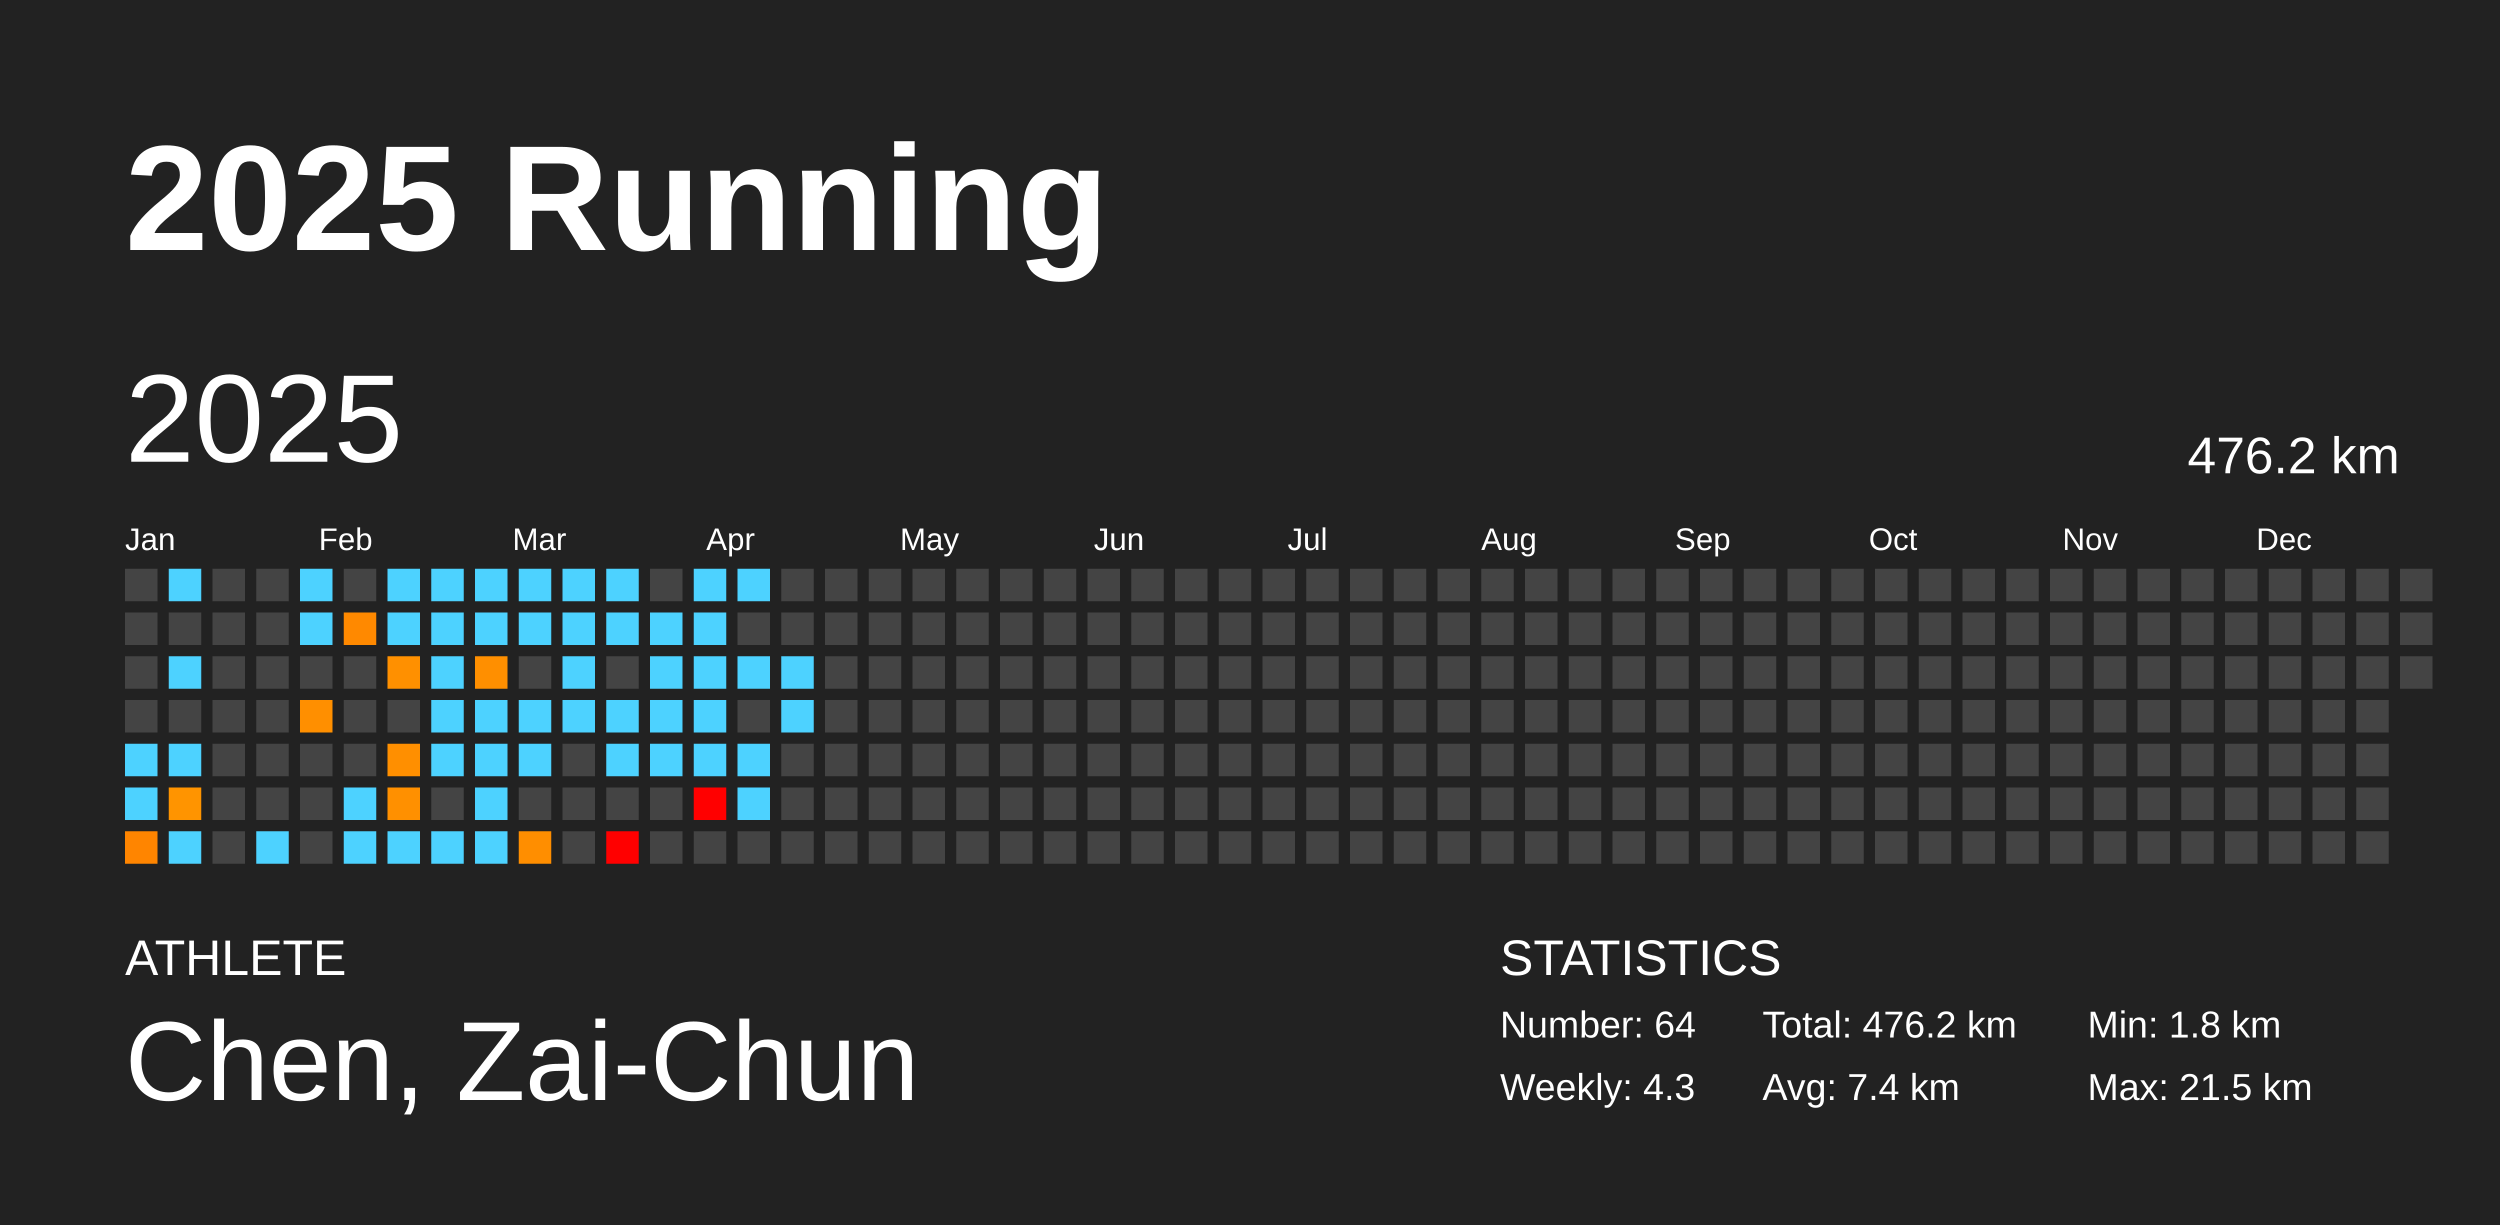
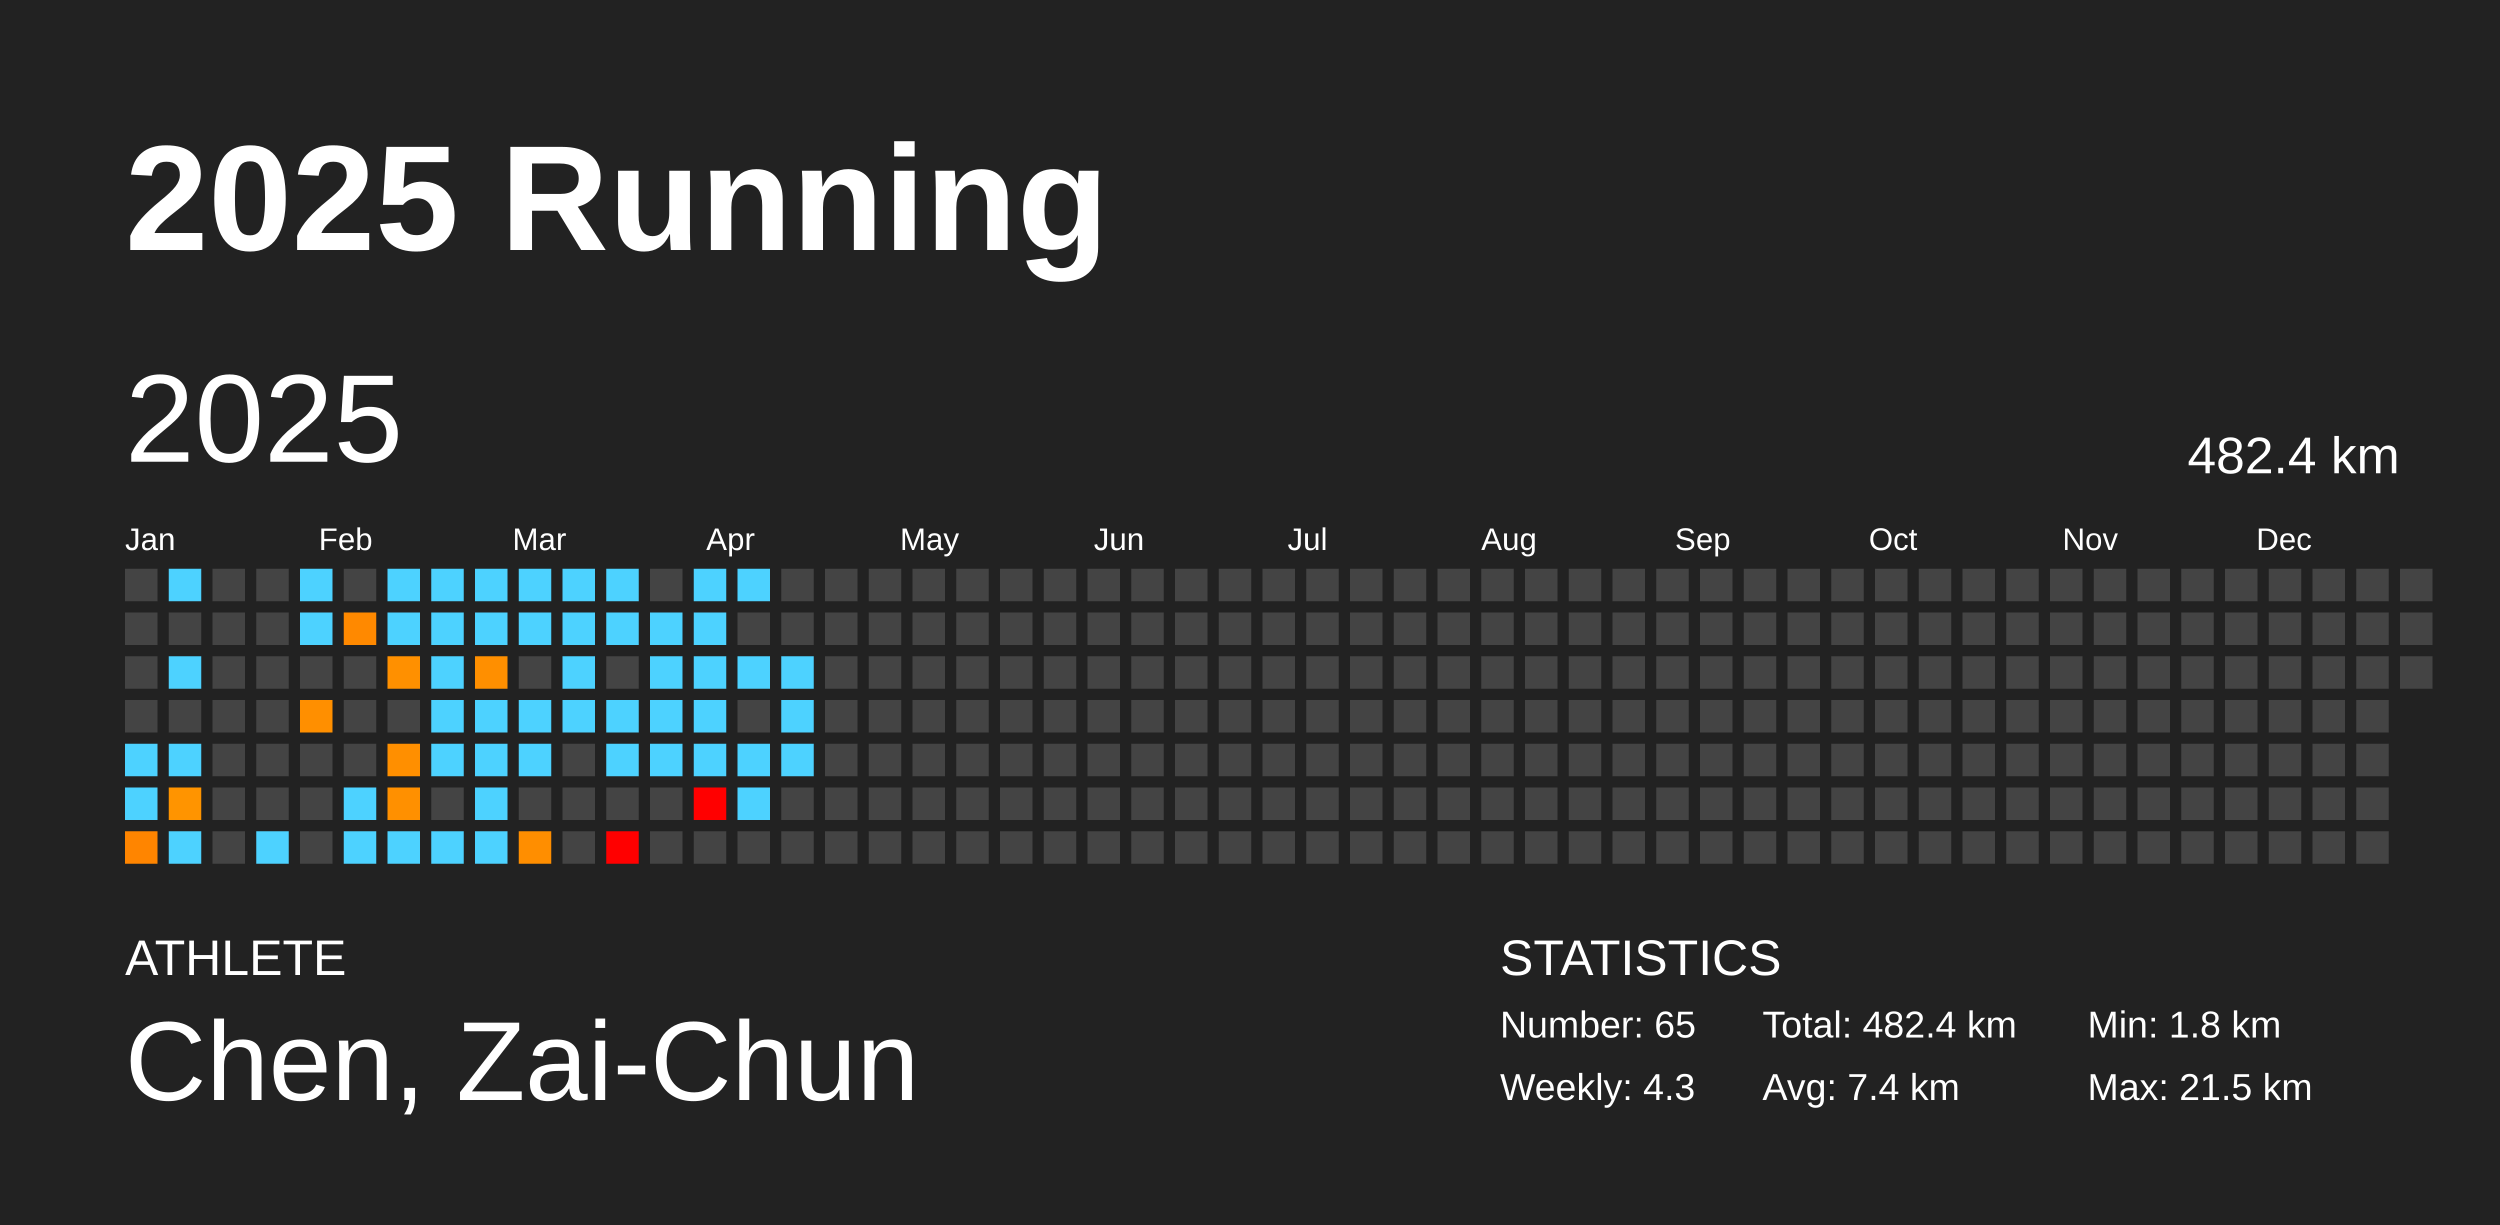
<svg xmlns="http://www.w3.org/2000/svg" baseProfile="full" height="98mm" version="1.1" viewBox="0,0,200,98" width="200mm">
  <defs />
  <rect fill="#222222" height="98" width="200" x="0" y="0" />
  <text fill="#FFFFFF" style="font-size:12px; font-family:Arial; font-weight:bold;" x="10" y="20">2025 Running</text>
  <text fill="#FFFFFF" style="font-size:4px; font-family:Arial" x="10" y="78">ATHLETE</text>
  <text fill="#FFFFFF" style="font-size:9px; font-family:Arial" x="10" y="88">Chen, Zai-Chun</text>
  <text fill="#FFFFFF" style="font-size:4px; font-family:Arial" x="120" y="78">STATISTICS</text>
-   <text fill="#FFFFFF" style="font-size:3px; font-family:Arial" x="120" y="83">Number: 64</text>
+   <text fill="#FFFFFF" style="font-size:3px; font-family:Arial" x="120" y="83">Number: 65</text>
  <text fill="#FFFFFF" style="font-size:3px; font-family:Arial" x="120" y="88">Weekly: 4.3</text>
-   <text fill="#FFFFFF" style="font-size:3px; font-family:Arial" x="141" y="83">Total: 476.2 km</text>
+   <text fill="#FFFFFF" style="font-size:3px; font-family:Arial" x="141" y="83">Total: 482.4 km</text>
  <text fill="#FFFFFF" style="font-size:3px; font-family:Arial" x="141" y="88">Avg: 7.4 km</text>
  <text fill="#FFFFFF" style="font-size:3px; font-family:Arial" x="167" y="83">Min: 1.8 km</text>
  <text fill="#FFFFFF" style="font-size:3px; font-family:Arial" x="167" y="88">Max: 21.5 km</text>
  <text dominant-baseline="hanging" fill="#FFFFFF" style="font-size:10.0px; font-family:Arial;" x="10" y="30">2025</text>
-   <text dominant-baseline="hanging" fill="#FFFFFF" style="font-size:4.125px; font-family:Arial;" x="175" y="35">476.2 km</text>
+   <text dominant-baseline="hanging" fill="#FFFFFF" style="font-size:4.125px; font-family:Arial;" x="175" y="35">482.4 km</text>
  <text fill="#FFFFFF" style="font-size:2.5px; font-family:Arial" x="10.0" y="44">Jan</text>
  <text fill="#FFFFFF" style="font-size:2.5px; font-family:Arial" x="25.5" y="44">Feb</text>
  <text fill="#FFFFFF" style="font-size:2.5px; font-family:Arial" x="41.0" y="44">Mar</text>
  <text fill="#FFFFFF" style="font-size:2.5px; font-family:Arial" x="56.5" y="44">Apr</text>
  <text fill="#FFFFFF" style="font-size:2.5px; font-family:Arial" x="72.0" y="44">May</text>
  <text fill="#FFFFFF" style="font-size:2.5px; font-family:Arial" x="87.5" y="44">Jun</text>
  <text fill="#FFFFFF" style="font-size:2.5px; font-family:Arial" x="103.0" y="44">Jul</text>
  <text fill="#FFFFFF" style="font-size:2.5px; font-family:Arial" x="118.5" y="44">Aug</text>
  <text fill="#FFFFFF" style="font-size:2.5px; font-family:Arial" x="134.0" y="44">Sep</text>
  <text fill="#FFFFFF" style="font-size:2.5px; font-family:Arial" x="149.5" y="44">Oct</text>
  <text fill="#FFFFFF" style="font-size:2.5px; font-family:Arial" x="165.0" y="44">Nov</text>
  <text fill="#FFFFFF" style="font-size:2.5px; font-family:Arial" x="180.5" y="44">Dec</text>
  <rect fill="#444444" height="2.6" width="2.6" x="10.0" y="45.5" />
  <rect fill="#444444" height="2.6" width="2.6" x="10.0" y="49.0" />
  <rect fill="#444444" height="2.6" width="2.6" x="10.0" y="52.5" />
  <rect fill="#444444" height="2.6" width="2.6" x="10.0" y="56.0" />
  <rect fill="#4dd2ff" height="2.6" width="2.6" x="10.0" y="59.5" />
  <rect fill="#4dd2ff" height="2.6" width="2.6" x="10.0" y="63.0" />
  <rect fill="#ff8500" height="2.6" width="2.6" x="10.0" y="66.5" />
  <rect fill="#4dd2ff" height="2.6" width="2.6" x="13.5" y="45.5" />
  <rect fill="#444444" height="2.6" width="2.6" x="13.5" y="49.0" />
  <rect fill="#4dd2ff" height="2.6" width="2.6" x="13.5" y="52.5" />
  <rect fill="#444444" height="2.6" width="2.6" x="13.5" y="56.0" />
  <rect fill="#4dd2ff" height="2.6" width="2.6" x="13.5" y="59.5" />
  <rect fill="#ff9400" height="2.6" width="2.6" x="13.5" y="63.0" />
  <rect fill="#4dd2ff" height="2.6" width="2.6" x="13.5" y="66.5" />
  <rect fill="#444444" height="2.6" width="2.6" x="17.0" y="45.5" />
  <rect fill="#444444" height="2.6" width="2.6" x="17.0" y="49.0" />
  <rect fill="#444444" height="2.6" width="2.6" x="17.0" y="52.5" />
  <rect fill="#444444" height="2.6" width="2.6" x="17.0" y="56.0" />
  <rect fill="#444444" height="2.6" width="2.6" x="17.0" y="59.5" />
  <rect fill="#444444" height="2.6" width="2.6" x="17.0" y="63.0" />
  <rect fill="#444444" height="2.6" width="2.6" x="17.0" y="66.5" />
  <rect fill="#444444" height="2.6" width="2.6" x="20.5" y="45.5" />
  <rect fill="#444444" height="2.6" width="2.6" x="20.5" y="49.0" />
  <rect fill="#444444" height="2.6" width="2.6" x="20.5" y="52.5" />
  <rect fill="#444444" height="2.6" width="2.6" x="20.5" y="56.0" />
  <rect fill="#444444" height="2.6" width="2.6" x="20.5" y="59.5" />
  <rect fill="#444444" height="2.6" width="2.6" x="20.5" y="63.0" />
  <rect fill="#4dd2ff" height="2.6" width="2.6" x="20.5" y="66.5" />
  <rect fill="#4dd2ff" height="2.6" width="2.6" x="24.0" y="45.5" />
  <rect fill="#4dd2ff" height="2.6" width="2.6" x="24.0" y="49.0" />
  <rect fill="#444444" height="2.6" width="2.6" x="24.0" y="52.5" />
  <rect fill="#ff8f00" height="2.6" width="2.6" x="24.0" y="56.0" />
  <rect fill="#444444" height="2.6" width="2.6" x="24.0" y="59.5" />
  <rect fill="#444444" height="2.6" width="2.6" x="24.0" y="63.0" />
  <rect fill="#444444" height="2.6" width="2.6" x="24.0" y="66.5" />
  <rect fill="#444444" height="2.6" width="2.6" x="27.5" y="45.5" />
  <rect fill="#ff8900" height="2.6" width="2.6" x="27.5" y="49.0" />
  <rect fill="#444444" height="2.6" width="2.6" x="27.5" y="52.5" />
  <rect fill="#444444" height="2.6" width="2.6" x="27.5" y="56.0" />
  <rect fill="#444444" height="2.6" width="2.6" x="27.5" y="59.5" />
  <rect fill="#4dd2ff" height="2.6" width="2.6" x="27.5" y="63.0" />
  <rect fill="#4dd2ff" height="2.6" width="2.6" x="27.5" y="66.5" />
  <rect fill="#4dd2ff" height="2.6" width="2.6" x="31.0" y="45.5" />
  <rect fill="#4dd2ff" height="2.6" width="2.6" x="31.0" y="49.0" />
  <rect fill="#ff9000" height="2.6" width="2.6" x="31.0" y="52.5" />
  <rect fill="#444444" height="2.6" width="2.6" x="31.0" y="56.0" />
  <rect fill="#ff8f00" height="2.6" width="2.6" x="31.0" y="59.5" />
  <rect fill="#ff9000" height="2.6" width="2.6" x="31.0" y="63.0" />
  <rect fill="#4dd2ff" height="2.6" width="2.6" x="31.0" y="66.5" />
  <rect fill="#4dd2ff" height="2.6" width="2.6" x="34.5" y="45.5" />
  <rect fill="#4dd2ff" height="2.6" width="2.6" x="34.5" y="49.0" />
  <rect fill="#4dd2ff" height="2.6" width="2.6" x="34.5" y="52.5" />
  <rect fill="#4dd2ff" height="2.6" width="2.6" x="34.5" y="56.0" />
  <rect fill="#4dd2ff" height="2.6" width="2.6" x="34.5" y="59.5" />
  <rect fill="#444444" height="2.6" width="2.6" x="34.5" y="63.0" />
  <rect fill="#4dd2ff" height="2.6" width="2.6" x="34.5" y="66.5" />
  <rect fill="#4dd2ff" height="2.6" width="2.6" x="38.0" y="45.5" />
  <rect fill="#4dd2ff" height="2.6" width="2.6" x="38.0" y="49.0" />
  <rect fill="#ff8f00" height="2.6" width="2.6" x="38.0" y="52.5" />
  <rect fill="#4dd2ff" height="2.6" width="2.6" x="38.0" y="56.0" />
  <rect fill="#4dd2ff" height="2.6" width="2.6" x="38.0" y="59.5" />
  <rect fill="#4dd2ff" height="2.6" width="2.6" x="38.0" y="63.0" />
  <rect fill="#4dd2ff" height="2.6" width="2.6" x="38.0" y="66.5" />
  <rect fill="#4dd2ff" height="2.6" width="2.6" x="41.5" y="45.5" />
  <rect fill="#4dd2ff" height="2.6" width="2.6" x="41.5" y="49.0" />
  <rect fill="#444444" height="2.6" width="2.6" x="41.5" y="52.5" />
  <rect fill="#4dd2ff" height="2.6" width="2.6" x="41.5" y="56.0" />
  <rect fill="#4dd2ff" height="2.6" width="2.6" x="41.5" y="59.5" />
  <rect fill="#444444" height="2.6" width="2.6" x="41.5" y="63.0" />
  <rect fill="#ff8e00" height="2.6" width="2.6" x="41.5" y="66.5" />
  <rect fill="#4dd2ff" height="2.6" width="2.6" x="45.0" y="45.5" />
  <rect fill="#4dd2ff" height="2.6" width="2.6" x="45.0" y="49.0" />
  <rect fill="#4dd2ff" height="2.6" width="2.6" x="45.0" y="52.5" />
  <rect fill="#4dd2ff" height="2.6" width="2.6" x="45.0" y="56.0" />
  <rect fill="#444444" height="2.6" width="2.6" x="45.0" y="59.5" />
  <rect fill="#444444" height="2.6" width="2.6" x="45.0" y="63.0" />
  <rect fill="#444444" height="2.6" width="2.6" x="45.0" y="66.5" />
  <rect fill="#4dd2ff" height="2.6" width="2.6" x="48.5" y="45.5" />
  <rect fill="#4dd2ff" height="2.6" width="2.6" x="48.5" y="49.0" />
  <rect fill="#444444" height="2.6" width="2.6" x="48.5" y="52.5" />
  <rect fill="#4dd2ff" height="2.6" width="2.6" x="48.5" y="56.0" />
  <rect fill="#4dd2ff" height="2.6" width="2.6" x="48.5" y="59.5" />
  <rect fill="#444444" height="2.6" width="2.6" x="48.5" y="63.0" />
  <rect fill="red" height="2.6" width="2.6" x="48.5" y="66.5" />
  <rect fill="#444444" height="2.6" width="2.6" x="52.0" y="45.5" />
  <rect fill="#4dd2ff" height="2.6" width="2.6" x="52.0" y="49.0" />
  <rect fill="#4dd2ff" height="2.6" width="2.6" x="52.0" y="52.5" />
  <rect fill="#4dd2ff" height="2.6" width="2.6" x="52.0" y="56.0" />
  <rect fill="#4dd2ff" height="2.6" width="2.6" x="52.0" y="59.5" />
  <rect fill="#444444" height="2.6" width="2.6" x="52.0" y="63.0" />
  <rect fill="#444444" height="2.6" width="2.6" x="52.0" y="66.5" />
  <rect fill="#4dd2ff" height="2.6" width="2.6" x="55.5" y="45.5" />
  <rect fill="#4dd2ff" height="2.6" width="2.6" x="55.5" y="49.0" />
  <rect fill="#4dd2ff" height="2.6" width="2.6" x="55.5" y="52.5" />
  <rect fill="#4dd2ff" height="2.6" width="2.6" x="55.5" y="56.0" />
  <rect fill="#4dd2ff" height="2.6" width="2.6" x="55.5" y="59.5" />
  <rect fill="red" height="2.6" width="2.6" x="55.5" y="63.0" />
  <rect fill="#444444" height="2.6" width="2.6" x="55.5" y="66.5" />
  <rect fill="#4dd2ff" height="2.6" width="2.6" x="59.0" y="45.5" />
  <rect fill="#444444" height="2.6" width="2.6" x="59.0" y="49.0" />
  <rect fill="#4dd2ff" height="2.6" width="2.6" x="59.0" y="52.5" />
  <rect fill="#444444" height="2.6" width="2.6" x="59.0" y="56.0" />
  <rect fill="#4dd2ff" height="2.6" width="2.6" x="59.0" y="59.5" />
  <rect fill="#4dd2ff" height="2.6" width="2.6" x="59.0" y="63.0" />
  <rect fill="#444444" height="2.6" width="2.6" x="59.0" y="66.5" />
  <rect fill="#444444" height="2.6" width="2.6" x="62.5" y="45.5" />
  <rect fill="#444444" height="2.6" width="2.6" x="62.5" y="49.0" />
  <rect fill="#4dd2ff" height="2.6" width="2.6" x="62.5" y="52.5" />
  <rect fill="#4dd2ff" height="2.6" width="2.6" x="62.5" y="56.0" />
-   <rect fill="#444444" height="2.6" width="2.6" x="62.5" y="59.5" />
+   <rect fill="#4dd2ff" height="2.6" width="2.6" x="62.5" y="59.5" />
  <rect fill="#444444" height="2.6" width="2.6" x="62.5" y="63.0" />
  <rect fill="#444444" height="2.6" width="2.6" x="62.5" y="66.5" />
  <rect fill="#444444" height="2.6" width="2.6" x="66.0" y="45.5" />
  <rect fill="#444444" height="2.6" width="2.6" x="66.0" y="49.0" />
  <rect fill="#444444" height="2.6" width="2.6" x="66.0" y="52.5" />
  <rect fill="#444444" height="2.6" width="2.6" x="66.0" y="56.0" />
  <rect fill="#444444" height="2.6" width="2.6" x="66.0" y="59.5" />
  <rect fill="#444444" height="2.6" width="2.6" x="66.0" y="63.0" />
  <rect fill="#444444" height="2.6" width="2.6" x="66.0" y="66.5" />
  <rect fill="#444444" height="2.6" width="2.6" x="69.5" y="45.5" />
  <rect fill="#444444" height="2.6" width="2.6" x="69.5" y="49.0" />
  <rect fill="#444444" height="2.6" width="2.6" x="69.5" y="52.5" />
  <rect fill="#444444" height="2.6" width="2.6" x="69.5" y="56.0" />
  <rect fill="#444444" height="2.6" width="2.6" x="69.5" y="59.5" />
  <rect fill="#444444" height="2.6" width="2.6" x="69.5" y="63.0" />
  <rect fill="#444444" height="2.6" width="2.6" x="69.5" y="66.5" />
  <rect fill="#444444" height="2.6" width="2.6" x="73.0" y="45.5" />
  <rect fill="#444444" height="2.6" width="2.6" x="73.0" y="49.0" />
  <rect fill="#444444" height="2.6" width="2.6" x="73.0" y="52.5" />
  <rect fill="#444444" height="2.6" width="2.6" x="73.0" y="56.0" />
  <rect fill="#444444" height="2.6" width="2.6" x="73.0" y="59.5" />
  <rect fill="#444444" height="2.6" width="2.6" x="73.0" y="63.0" />
  <rect fill="#444444" height="2.6" width="2.6" x="73.0" y="66.5" />
  <rect fill="#444444" height="2.6" width="2.6" x="76.5" y="45.5" />
  <rect fill="#444444" height="2.6" width="2.6" x="76.5" y="49.0" />
  <rect fill="#444444" height="2.6" width="2.6" x="76.5" y="52.5" />
  <rect fill="#444444" height="2.6" width="2.6" x="76.5" y="56.0" />
  <rect fill="#444444" height="2.6" width="2.6" x="76.5" y="59.5" />
  <rect fill="#444444" height="2.6" width="2.6" x="76.5" y="63.0" />
  <rect fill="#444444" height="2.6" width="2.6" x="76.5" y="66.5" />
  <rect fill="#444444" height="2.6" width="2.6" x="80.0" y="45.5" />
  <rect fill="#444444" height="2.6" width="2.6" x="80.0" y="49.0" />
  <rect fill="#444444" height="2.6" width="2.6" x="80.0" y="52.5" />
  <rect fill="#444444" height="2.6" width="2.6" x="80.0" y="56.0" />
  <rect fill="#444444" height="2.6" width="2.6" x="80.0" y="59.5" />
  <rect fill="#444444" height="2.6" width="2.6" x="80.0" y="63.0" />
  <rect fill="#444444" height="2.6" width="2.6" x="80.0" y="66.5" />
  <rect fill="#444444" height="2.6" width="2.6" x="83.5" y="45.5" />
  <rect fill="#444444" height="2.6" width="2.6" x="83.5" y="49.0" />
  <rect fill="#444444" height="2.6" width="2.6" x="83.5" y="52.5" />
  <rect fill="#444444" height="2.6" width="2.6" x="83.5" y="56.0" />
  <rect fill="#444444" height="2.6" width="2.6" x="83.5" y="59.5" />
  <rect fill="#444444" height="2.6" width="2.6" x="83.5" y="63.0" />
  <rect fill="#444444" height="2.6" width="2.6" x="83.5" y="66.5" />
  <rect fill="#444444" height="2.6" width="2.6" x="87.0" y="45.5" />
  <rect fill="#444444" height="2.6" width="2.6" x="87.0" y="49.0" />
  <rect fill="#444444" height="2.6" width="2.6" x="87.0" y="52.5" />
  <rect fill="#444444" height="2.6" width="2.6" x="87.0" y="56.0" />
  <rect fill="#444444" height="2.6" width="2.6" x="87.0" y="59.5" />
  <rect fill="#444444" height="2.6" width="2.6" x="87.0" y="63.0" />
  <rect fill="#444444" height="2.6" width="2.6" x="87.0" y="66.5" />
  <rect fill="#444444" height="2.6" width="2.6" x="90.5" y="45.5" />
  <rect fill="#444444" height="2.6" width="2.6" x="90.5" y="49.0" />
  <rect fill="#444444" height="2.6" width="2.6" x="90.5" y="52.5" />
  <rect fill="#444444" height="2.6" width="2.6" x="90.5" y="56.0" />
  <rect fill="#444444" height="2.6" width="2.6" x="90.5" y="59.5" />
  <rect fill="#444444" height="2.6" width="2.6" x="90.5" y="63.0" />
  <rect fill="#444444" height="2.6" width="2.6" x="90.5" y="66.5" />
  <rect fill="#444444" height="2.6" width="2.6" x="94.0" y="45.5" />
  <rect fill="#444444" height="2.6" width="2.6" x="94.0" y="49.0" />
  <rect fill="#444444" height="2.6" width="2.6" x="94.0" y="52.5" />
  <rect fill="#444444" height="2.6" width="2.6" x="94.0" y="56.0" />
  <rect fill="#444444" height="2.6" width="2.6" x="94.0" y="59.5" />
  <rect fill="#444444" height="2.6" width="2.6" x="94.0" y="63.0" />
  <rect fill="#444444" height="2.6" width="2.6" x="94.0" y="66.5" />
  <rect fill="#444444" height="2.6" width="2.6" x="97.5" y="45.5" />
  <rect fill="#444444" height="2.6" width="2.6" x="97.5" y="49.0" />
  <rect fill="#444444" height="2.6" width="2.6" x="97.5" y="52.5" />
  <rect fill="#444444" height="2.6" width="2.6" x="97.5" y="56.0" />
  <rect fill="#444444" height="2.6" width="2.6" x="97.5" y="59.5" />
  <rect fill="#444444" height="2.6" width="2.6" x="97.5" y="63.0" />
  <rect fill="#444444" height="2.6" width="2.6" x="97.5" y="66.5" />
  <rect fill="#444444" height="2.6" width="2.6" x="101.0" y="45.5" />
  <rect fill="#444444" height="2.6" width="2.6" x="101.0" y="49.0" />
  <rect fill="#444444" height="2.6" width="2.6" x="101.0" y="52.5" />
  <rect fill="#444444" height="2.6" width="2.6" x="101.0" y="56.0" />
  <rect fill="#444444" height="2.6" width="2.6" x="101.0" y="59.5" />
  <rect fill="#444444" height="2.6" width="2.6" x="101.0" y="63.0" />
  <rect fill="#444444" height="2.6" width="2.6" x="101.0" y="66.5" />
  <rect fill="#444444" height="2.6" width="2.6" x="104.5" y="45.5" />
  <rect fill="#444444" height="2.6" width="2.6" x="104.5" y="49.0" />
  <rect fill="#444444" height="2.6" width="2.6" x="104.5" y="52.5" />
  <rect fill="#444444" height="2.6" width="2.6" x="104.5" y="56.0" />
  <rect fill="#444444" height="2.6" width="2.6" x="104.5" y="59.5" />
  <rect fill="#444444" height="2.6" width="2.6" x="104.5" y="63.0" />
  <rect fill="#444444" height="2.6" width="2.6" x="104.5" y="66.5" />
  <rect fill="#444444" height="2.6" width="2.6" x="108.0" y="45.5" />
  <rect fill="#444444" height="2.6" width="2.6" x="108.0" y="49.0" />
  <rect fill="#444444" height="2.6" width="2.6" x="108.0" y="52.5" />
  <rect fill="#444444" height="2.6" width="2.6" x="108.0" y="56.0" />
  <rect fill="#444444" height="2.6" width="2.6" x="108.0" y="59.5" />
  <rect fill="#444444" height="2.6" width="2.6" x="108.0" y="63.0" />
  <rect fill="#444444" height="2.6" width="2.6" x="108.0" y="66.5" />
  <rect fill="#444444" height="2.6" width="2.6" x="111.5" y="45.5" />
  <rect fill="#444444" height="2.6" width="2.6" x="111.5" y="49.0" />
  <rect fill="#444444" height="2.6" width="2.6" x="111.5" y="52.5" />
  <rect fill="#444444" height="2.6" width="2.6" x="111.5" y="56.0" />
  <rect fill="#444444" height="2.6" width="2.6" x="111.5" y="59.5" />
  <rect fill="#444444" height="2.6" width="2.6" x="111.5" y="63.0" />
  <rect fill="#444444" height="2.6" width="2.6" x="111.5" y="66.5" />
  <rect fill="#444444" height="2.6" width="2.6" x="115.0" y="45.5" />
  <rect fill="#444444" height="2.6" width="2.6" x="115.0" y="49.0" />
  <rect fill="#444444" height="2.6" width="2.6" x="115.0" y="52.5" />
  <rect fill="#444444" height="2.6" width="2.6" x="115.0" y="56.0" />
  <rect fill="#444444" height="2.6" width="2.6" x="115.0" y="59.5" />
  <rect fill="#444444" height="2.6" width="2.6" x="115.0" y="63.0" />
  <rect fill="#444444" height="2.6" width="2.6" x="115.0" y="66.5" />
  <rect fill="#444444" height="2.6" width="2.6" x="118.5" y="45.5" />
  <rect fill="#444444" height="2.6" width="2.6" x="118.5" y="49.0" />
  <rect fill="#444444" height="2.6" width="2.6" x="118.5" y="52.5" />
  <rect fill="#444444" height="2.6" width="2.6" x="118.5" y="56.0" />
  <rect fill="#444444" height="2.6" width="2.6" x="118.5" y="59.5" />
  <rect fill="#444444" height="2.6" width="2.6" x="118.5" y="63.0" />
  <rect fill="#444444" height="2.6" width="2.6" x="118.5" y="66.5" />
  <rect fill="#444444" height="2.6" width="2.6" x="122.0" y="45.5" />
  <rect fill="#444444" height="2.6" width="2.6" x="122.0" y="49.0" />
  <rect fill="#444444" height="2.6" width="2.6" x="122.0" y="52.5" />
  <rect fill="#444444" height="2.6" width="2.6" x="122.0" y="56.0" />
  <rect fill="#444444" height="2.6" width="2.6" x="122.0" y="59.5" />
  <rect fill="#444444" height="2.6" width="2.6" x="122.0" y="63.0" />
  <rect fill="#444444" height="2.6" width="2.6" x="122.0" y="66.5" />
  <rect fill="#444444" height="2.6" width="2.6" x="125.5" y="45.5" />
  <rect fill="#444444" height="2.6" width="2.6" x="125.5" y="49.0" />
  <rect fill="#444444" height="2.6" width="2.6" x="125.5" y="52.5" />
  <rect fill="#444444" height="2.6" width="2.6" x="125.5" y="56.0" />
  <rect fill="#444444" height="2.6" width="2.6" x="125.5" y="59.5" />
  <rect fill="#444444" height="2.6" width="2.6" x="125.5" y="63.0" />
  <rect fill="#444444" height="2.6" width="2.6" x="125.5" y="66.5" />
  <rect fill="#444444" height="2.6" width="2.6" x="129.0" y="45.5" />
  <rect fill="#444444" height="2.6" width="2.6" x="129.0" y="49.0" />
  <rect fill="#444444" height="2.6" width="2.6" x="129.0" y="52.5" />
  <rect fill="#444444" height="2.6" width="2.6" x="129.0" y="56.0" />
  <rect fill="#444444" height="2.6" width="2.6" x="129.0" y="59.5" />
  <rect fill="#444444" height="2.6" width="2.6" x="129.0" y="63.0" />
  <rect fill="#444444" height="2.6" width="2.6" x="129.0" y="66.5" />
  <rect fill="#444444" height="2.6" width="2.6" x="132.5" y="45.5" />
  <rect fill="#444444" height="2.6" width="2.6" x="132.5" y="49.0" />
  <rect fill="#444444" height="2.6" width="2.6" x="132.5" y="52.5" />
  <rect fill="#444444" height="2.6" width="2.6" x="132.5" y="56.0" />
  <rect fill="#444444" height="2.6" width="2.6" x="132.5" y="59.5" />
  <rect fill="#444444" height="2.6" width="2.6" x="132.5" y="63.0" />
  <rect fill="#444444" height="2.6" width="2.6" x="132.5" y="66.5" />
  <rect fill="#444444" height="2.6" width="2.6" x="136.0" y="45.5" />
  <rect fill="#444444" height="2.6" width="2.6" x="136.0" y="49.0" />
  <rect fill="#444444" height="2.6" width="2.6" x="136.0" y="52.5" />
  <rect fill="#444444" height="2.6" width="2.6" x="136.0" y="56.0" />
  <rect fill="#444444" height="2.6" width="2.6" x="136.0" y="59.5" />
  <rect fill="#444444" height="2.6" width="2.6" x="136.0" y="63.0" />
  <rect fill="#444444" height="2.6" width="2.6" x="136.0" y="66.5" />
  <rect fill="#444444" height="2.6" width="2.6" x="139.5" y="45.5" />
  <rect fill="#444444" height="2.6" width="2.6" x="139.5" y="49.0" />
  <rect fill="#444444" height="2.6" width="2.6" x="139.5" y="52.5" />
  <rect fill="#444444" height="2.6" width="2.6" x="139.5" y="56.0" />
  <rect fill="#444444" height="2.6" width="2.6" x="139.5" y="59.5" />
  <rect fill="#444444" height="2.6" width="2.6" x="139.5" y="63.0" />
  <rect fill="#444444" height="2.6" width="2.6" x="139.5" y="66.5" />
  <rect fill="#444444" height="2.6" width="2.6" x="143.0" y="45.5" />
  <rect fill="#444444" height="2.6" width="2.6" x="143.0" y="49.0" />
  <rect fill="#444444" height="2.6" width="2.6" x="143.0" y="52.5" />
  <rect fill="#444444" height="2.6" width="2.6" x="143.0" y="56.0" />
  <rect fill="#444444" height="2.6" width="2.6" x="143.0" y="59.5" />
  <rect fill="#444444" height="2.6" width="2.6" x="143.0" y="63.0" />
  <rect fill="#444444" height="2.6" width="2.6" x="143.0" y="66.5" />
  <rect fill="#444444" height="2.6" width="2.6" x="146.5" y="45.5" />
  <rect fill="#444444" height="2.6" width="2.6" x="146.5" y="49.0" />
  <rect fill="#444444" height="2.6" width="2.6" x="146.5" y="52.5" />
  <rect fill="#444444" height="2.6" width="2.6" x="146.5" y="56.0" />
  <rect fill="#444444" height="2.6" width="2.6" x="146.5" y="59.5" />
  <rect fill="#444444" height="2.6" width="2.6" x="146.5" y="63.0" />
  <rect fill="#444444" height="2.6" width="2.6" x="146.5" y="66.5" />
  <rect fill="#444444" height="2.6" width="2.6" x="150.0" y="45.5" />
  <rect fill="#444444" height="2.6" width="2.6" x="150.0" y="49.0" />
  <rect fill="#444444" height="2.6" width="2.6" x="150.0" y="52.5" />
  <rect fill="#444444" height="2.6" width="2.6" x="150.0" y="56.0" />
  <rect fill="#444444" height="2.6" width="2.6" x="150.0" y="59.5" />
  <rect fill="#444444" height="2.6" width="2.6" x="150.0" y="63.0" />
  <rect fill="#444444" height="2.6" width="2.6" x="150.0" y="66.5" />
  <rect fill="#444444" height="2.6" width="2.6" x="153.5" y="45.5" />
  <rect fill="#444444" height="2.6" width="2.6" x="153.5" y="49.0" />
  <rect fill="#444444" height="2.6" width="2.6" x="153.5" y="52.5" />
  <rect fill="#444444" height="2.6" width="2.6" x="153.5" y="56.0" />
  <rect fill="#444444" height="2.6" width="2.6" x="153.5" y="59.5" />
  <rect fill="#444444" height="2.6" width="2.6" x="153.5" y="63.0" />
  <rect fill="#444444" height="2.6" width="2.6" x="153.5" y="66.5" />
  <rect fill="#444444" height="2.6" width="2.6" x="157.0" y="45.5" />
  <rect fill="#444444" height="2.6" width="2.6" x="157.0" y="49.0" />
  <rect fill="#444444" height="2.6" width="2.6" x="157.0" y="52.5" />
  <rect fill="#444444" height="2.6" width="2.6" x="157.0" y="56.0" />
  <rect fill="#444444" height="2.6" width="2.6" x="157.0" y="59.5" />
  <rect fill="#444444" height="2.6" width="2.6" x="157.0" y="63.0" />
  <rect fill="#444444" height="2.6" width="2.6" x="157.0" y="66.5" />
  <rect fill="#444444" height="2.6" width="2.6" x="160.5" y="45.5" />
  <rect fill="#444444" height="2.6" width="2.6" x="160.5" y="49.0" />
  <rect fill="#444444" height="2.6" width="2.6" x="160.5" y="52.5" />
  <rect fill="#444444" height="2.6" width="2.6" x="160.5" y="56.0" />
  <rect fill="#444444" height="2.6" width="2.6" x="160.5" y="59.5" />
  <rect fill="#444444" height="2.6" width="2.6" x="160.5" y="63.0" />
  <rect fill="#444444" height="2.6" width="2.6" x="160.5" y="66.5" />
  <rect fill="#444444" height="2.6" width="2.6" x="164.0" y="45.5" />
  <rect fill="#444444" height="2.6" width="2.6" x="164.0" y="49.0" />
  <rect fill="#444444" height="2.6" width="2.6" x="164.0" y="52.5" />
  <rect fill="#444444" height="2.6" width="2.6" x="164.0" y="56.0" />
  <rect fill="#444444" height="2.6" width="2.6" x="164.0" y="59.5" />
  <rect fill="#444444" height="2.6" width="2.6" x="164.0" y="63.0" />
  <rect fill="#444444" height="2.6" width="2.6" x="164.0" y="66.5" />
  <rect fill="#444444" height="2.6" width="2.6" x="167.5" y="45.5" />
  <rect fill="#444444" height="2.6" width="2.6" x="167.5" y="49.0" />
  <rect fill="#444444" height="2.6" width="2.6" x="167.5" y="52.5" />
  <rect fill="#444444" height="2.6" width="2.6" x="167.5" y="56.0" />
  <rect fill="#444444" height="2.6" width="2.6" x="167.5" y="59.5" />
  <rect fill="#444444" height="2.6" width="2.6" x="167.5" y="63.0" />
  <rect fill="#444444" height="2.6" width="2.6" x="167.5" y="66.5" />
  <rect fill="#444444" height="2.6" width="2.6" x="171.0" y="45.5" />
  <rect fill="#444444" height="2.6" width="2.6" x="171.0" y="49.0" />
  <rect fill="#444444" height="2.6" width="2.6" x="171.0" y="52.5" />
  <rect fill="#444444" height="2.6" width="2.6" x="171.0" y="56.0" />
  <rect fill="#444444" height="2.6" width="2.6" x="171.0" y="59.5" />
  <rect fill="#444444" height="2.6" width="2.6" x="171.0" y="63.0" />
  <rect fill="#444444" height="2.6" width="2.6" x="171.0" y="66.5" />
  <rect fill="#444444" height="2.6" width="2.6" x="174.5" y="45.5" />
  <rect fill="#444444" height="2.6" width="2.6" x="174.5" y="49.0" />
  <rect fill="#444444" height="2.6" width="2.6" x="174.5" y="52.5" />
  <rect fill="#444444" height="2.6" width="2.6" x="174.5" y="56.0" />
  <rect fill="#444444" height="2.6" width="2.6" x="174.5" y="59.5" />
  <rect fill="#444444" height="2.6" width="2.6" x="174.5" y="63.0" />
  <rect fill="#444444" height="2.6" width="2.6" x="174.5" y="66.5" />
  <rect fill="#444444" height="2.6" width="2.6" x="178.0" y="45.5" />
  <rect fill="#444444" height="2.6" width="2.6" x="178.0" y="49.0" />
  <rect fill="#444444" height="2.6" width="2.6" x="178.0" y="52.5" />
  <rect fill="#444444" height="2.6" width="2.6" x="178.0" y="56.0" />
  <rect fill="#444444" height="2.6" width="2.6" x="178.0" y="59.5" />
  <rect fill="#444444" height="2.6" width="2.6" x="178.0" y="63.0" />
  <rect fill="#444444" height="2.6" width="2.6" x="178.0" y="66.5" />
  <rect fill="#444444" height="2.6" width="2.6" x="181.5" y="45.5" />
  <rect fill="#444444" height="2.6" width="2.6" x="181.5" y="49.0" />
  <rect fill="#444444" height="2.6" width="2.6" x="181.5" y="52.5" />
  <rect fill="#444444" height="2.6" width="2.6" x="181.5" y="56.0" />
  <rect fill="#444444" height="2.6" width="2.6" x="181.5" y="59.5" />
  <rect fill="#444444" height="2.6" width="2.6" x="181.5" y="63.0" />
  <rect fill="#444444" height="2.6" width="2.6" x="181.5" y="66.5" />
  <rect fill="#444444" height="2.6" width="2.6" x="185.0" y="45.5" />
  <rect fill="#444444" height="2.6" width="2.6" x="185.0" y="49.0" />
  <rect fill="#444444" height="2.6" width="2.6" x="185.0" y="52.5" />
  <rect fill="#444444" height="2.6" width="2.6" x="185.0" y="56.0" />
  <rect fill="#444444" height="2.6" width="2.6" x="185.0" y="59.5" />
  <rect fill="#444444" height="2.6" width="2.6" x="185.0" y="63.0" />
  <rect fill="#444444" height="2.6" width="2.6" x="185.0" y="66.5" />
  <rect fill="#444444" height="2.6" width="2.6" x="188.5" y="45.5" />
  <rect fill="#444444" height="2.6" width="2.6" x="188.5" y="49.0" />
  <rect fill="#444444" height="2.6" width="2.6" x="188.5" y="52.5" />
  <rect fill="#444444" height="2.6" width="2.6" x="188.5" y="56.0" />
  <rect fill="#444444" height="2.6" width="2.6" x="188.5" y="59.5" />
  <rect fill="#444444" height="2.6" width="2.6" x="188.5" y="63.0" />
  <rect fill="#444444" height="2.6" width="2.6" x="188.5" y="66.5" />
  <rect fill="#444444" height="2.6" width="2.6" x="192.0" y="45.5" />
  <rect fill="#444444" height="2.6" width="2.6" x="192.0" y="49.0" />
  <rect fill="#444444" height="2.6" width="2.6" x="192.0" y="52.5" />
</svg>
